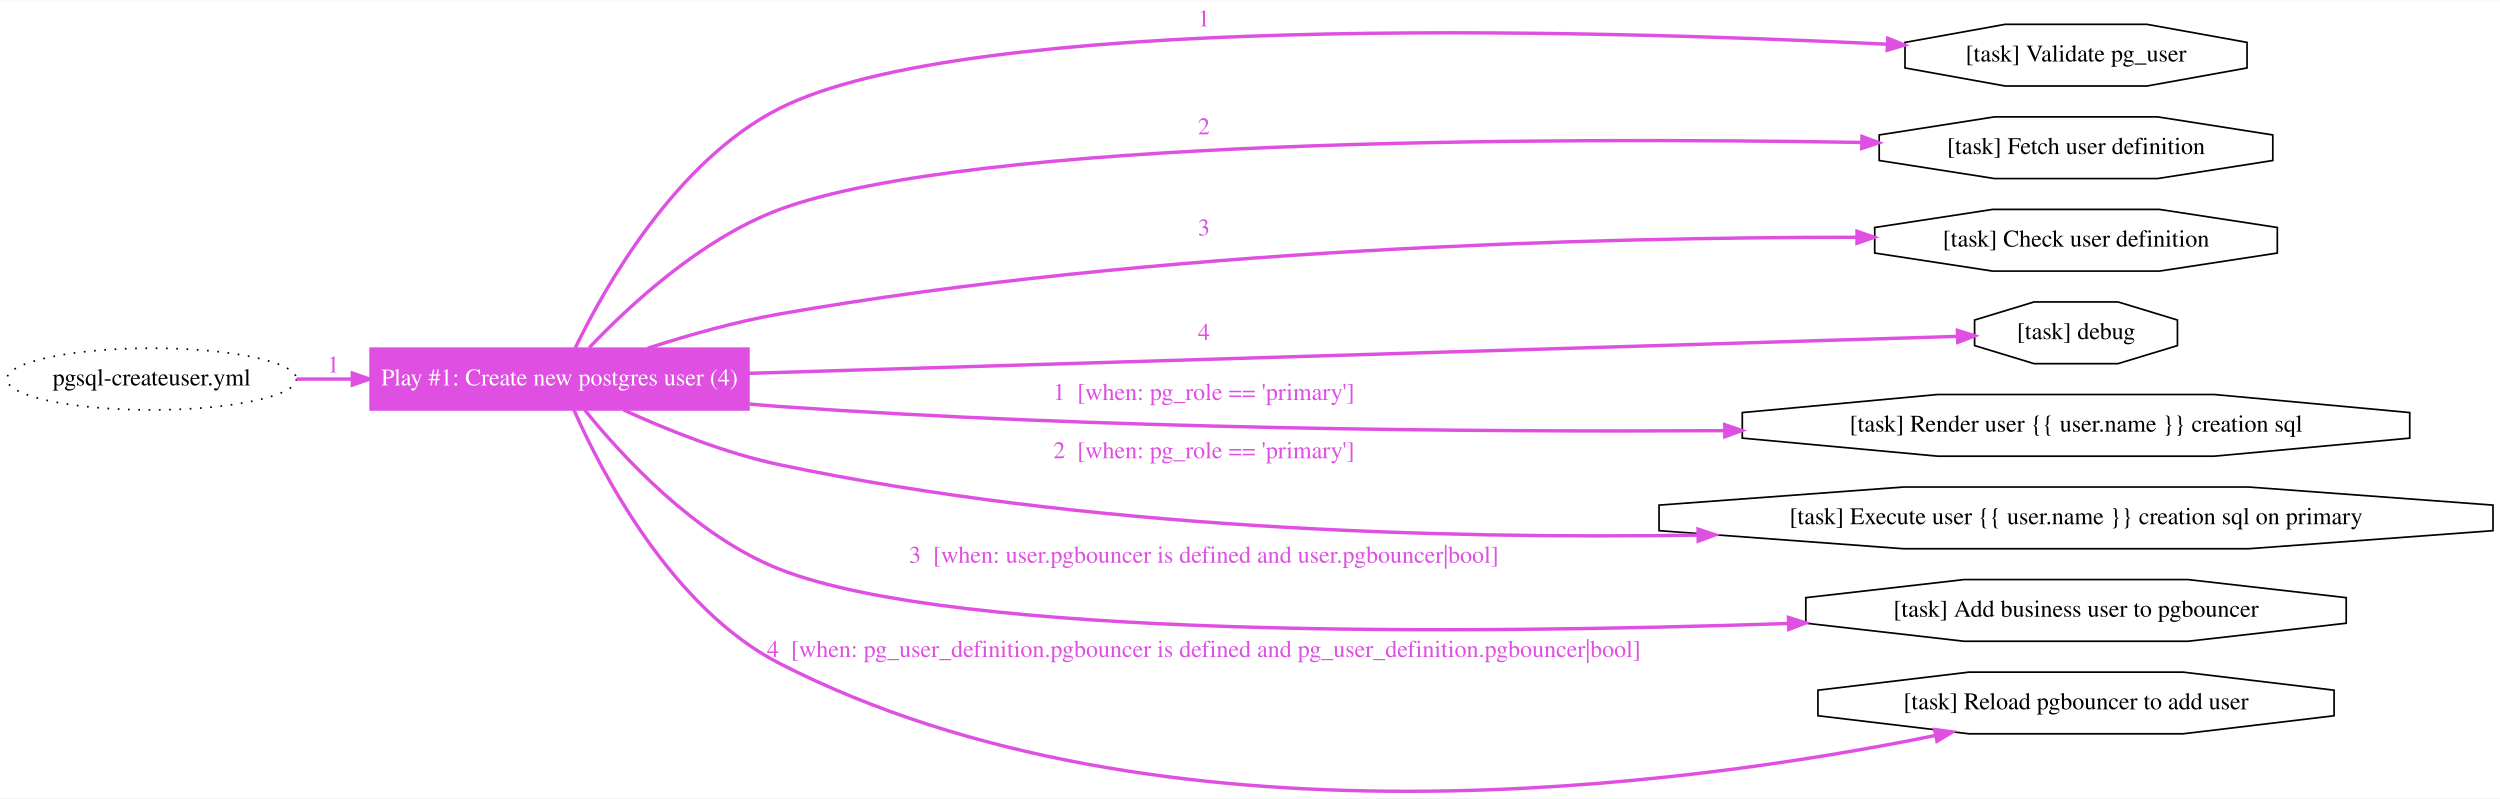
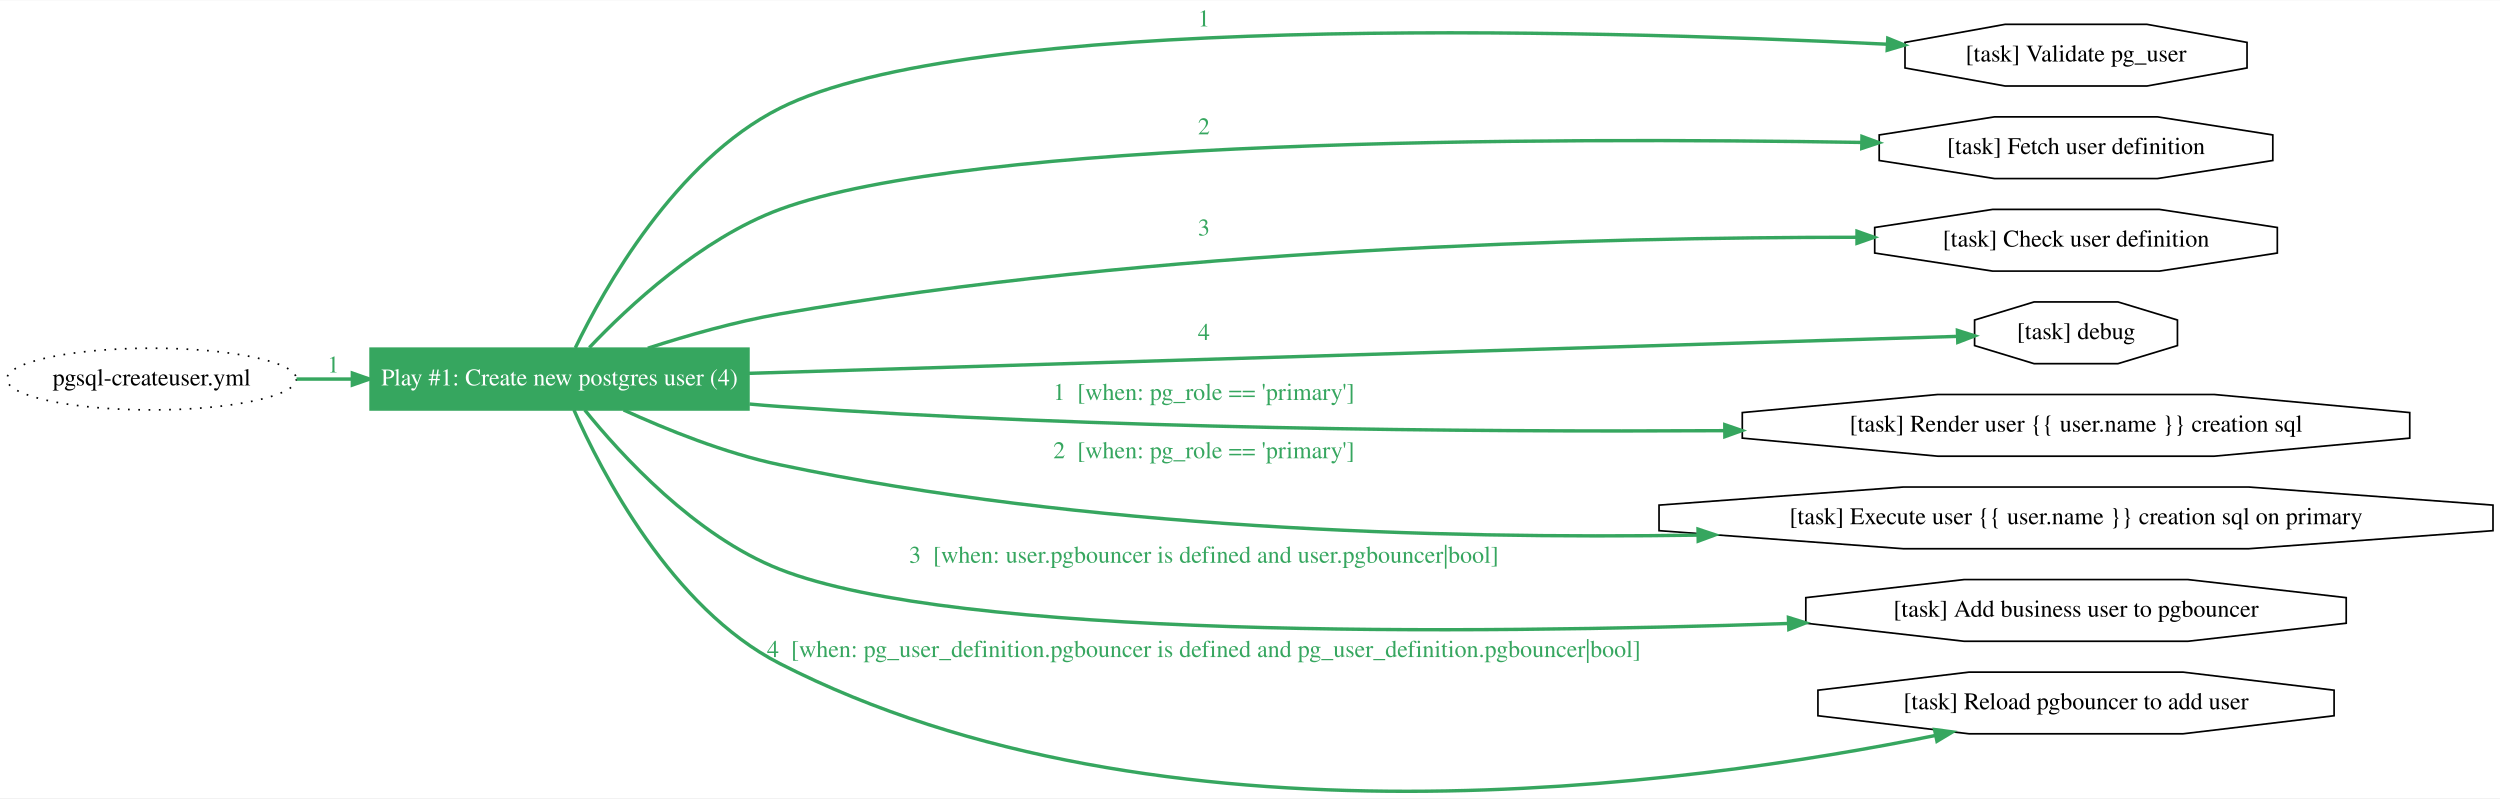
<svg xmlns="http://www.w3.org/2000/svg" xmlns:xlink="http://www.w3.org/1999/xlink" width="1459pt" height="466pt" viewBox="0.00 0.00 1458.80 465.55" id="svg">
  <style type="text/css" id="my_css">.node:hover, .edge:hover, path:hover, path + polygon:hover {
    cursor: pointer;
    stroke-width: 3;
    font-weight: bolder;
}

.my_hover {
    cursor: pointer;
    stroke-width: 3;
    font-weight: bolder;
}
</style>
  <g id="graph0" class="graph" transform="scale(1 1) rotate(0) translate(4 461.55)">
    <polygon fill="white" stroke="transparent" points="-4,4 -4,-461.55 1454.8,-461.55 1454.8,4 -4,4" />
    <g id="root_node" class="node">
      <ellipse fill="none" stroke="black" stroke-dasharray="1,5" cx="84.49" cy="-240.55" rx="84.49" ry="18" />
      <text text-anchor="middle" x="84.49" y="-236.85" font-family="Times,serif" font-size="14.00">pgsql-createuser.yml</text>
    </g>
-     <g id="play_fff87f93-9ce8-48f7-9c56-4b2f0a0000ad" class="node">
-       <g id="a_play_fff87f93-9ce8-48f7-9c56-4b2f0a0000ad">
+     <g id="play_a591ce7c-e7b1-4466-929d-c9610c0f5922" class="node">
+       <g id="a_play_a591ce7c-e7b1-4466-929d-c9610c0f5922">
        <a xlink:title="10.10.10.10     10.10.10.11     10.10.10.12     10.10.10.13">
-           <polygon fill="#de4fe2" stroke="#de4fe2" points="432.99,-258.55 211.99,-258.55 211.99,-222.55 432.99,-222.55 432.99,-258.55" />
+           <polygon fill="#36a65f" stroke="#36a65f" points="432.99,-258.55 211.99,-258.55 211.99,-222.55 432.99,-222.55 432.99,-258.55" />
          <text text-anchor="middle" x="322.49" y="-236.85" font-family="Times,serif" font-size="14.00" fill="#ffffff">Play #1: Create new postgres user (4)</text>
        </a>
      </g>
      <links>
-         <link target="edge_34a76950-7fb2-4907-b868-81911ab05450" />
-         <link target="edge_668870d4-827d-4c41-8d64-6b037b917060" />
-         <link target="edge_f0447a6b-8902-4e5b-a4a7-71f72fb9608d" />
-         <link target="edge_f55534bf-fb6a-4d96-8f66-24768e2e5e03" />
-         <link target="edge_5fcc49ff-3ad9-40b4-91fc-6db9ba3e853f" />
-         <link target="edge_5e184545-ee82-4612-a891-b23eb659110d" />
-         <link target="edge_f9262db3-bd4d-49bc-8c12-b44503b991c0" />
-         <link target="edge_59bc0783-37f6-4f4e-ab8a-c3d6938c5444" />
+         <link target="edge_a4c15de5-bc78-4c56-8b77-df4b5f20a4bb" />
+         <link target="edge_230fcc0e-dc04-4433-b10a-d7997ddbbc62" />
+         <link target="edge_560a48b7-4b53-46be-9214-68dbcb08eb4b" />
+         <link target="edge_9a298449-a483-4801-9891-f2b3f77243a5" />
+         <link target="edge_1a54dea6-9b0b-4617-9071-9ea5637577c0" />
+         <link target="edge_5019e14b-ca66-4f36-b23a-40ab2aeb03fc" />
+         <link target="edge_0d08bd63-741d-4a05-a282-023bdc345991" />
+         <link target="edge_b17ae835-30a8-4df2-bf12-21a0b12b9598" />
      </links>
    </g>
-     <g id="edge_9e70e68e-3ec7-4f1e-876a-ccb6178753bb" class="edge">
-       <path fill="none" stroke="#de4fe2" stroke-width="2" d="M169.03,-240.55C179.58,-240.55 190.55,-240.55 201.53,-240.55" />
-       <polygon fill="#de4fe2" stroke="#de4fe2" stroke-width="2" points="201.61,-244.05 211.61,-240.55 201.61,-237.05 201.61,-244.05" />
-       <text text-anchor="middle" x="190.49" y="-244.35" font-family="Times,serif" font-size="14.00" fill="#de4fe2">1</text>
+     <g id="edge_ea0ae6f5-9688-42ef-a415-26ba99a17533" class="edge">
+       <path fill="none" stroke="#36a65f" stroke-width="2" d="M169.03,-240.55C179.58,-240.55 190.55,-240.55 201.53,-240.55" />
+       <polygon fill="#36a65f" stroke="#36a65f" stroke-width="2" points="201.61,-244.05 211.61,-240.55 201.61,-237.05 201.61,-244.05" />
+       <text text-anchor="middle" x="190.49" y="-244.35" font-family="Times,serif" font-size="14.00" fill="#36a65f">1</text>
    </g>
-     <g id="task_b6dc2785-8e62-4368-8ea2-fc0898005b1d" class="node">
+     <g id="task_3cf622f6-721e-4be9-bc30-1348a7e61d22" class="node">
      <polygon fill="none" stroke="black" points="1307.19,-422.09 1307.19,-437 1248.73,-447.55 1166.06,-447.55 1107.6,-437 1107.6,-422.09 1166.06,-411.55 1248.73,-411.55 1307.19,-422.09" />
      <text text-anchor="middle" x="1207.39" y="-425.85" font-family="Times,serif" font-size="14.00">[task] Validate pg_user</text>
    </g>
-     <g id="edge_34a76950-7fb2-4907-b868-81911ab05450" class="edge">
-       <path fill="none" stroke="#de4fe2" stroke-width="2" d="M331.68,-258.72C348.4,-293.3 390.07,-367.88 450.99,-398.55 561.01,-453.94 915.8,-444.77 1097.27,-435.94" />
-       <polygon fill="#de4fe2" stroke="#de4fe2" stroke-width="2" points="1097.56,-439.43 1107.38,-435.44 1097.22,-432.43 1097.56,-439.43" />
-       <text text-anchor="middle" x="698.49" y="-446.35" font-family="Times,serif" font-size="14.00" fill="#de4fe2">1</text>
+     <g id="edge_a4c15de5-bc78-4c56-8b77-df4b5f20a4bb" class="edge">
+       <path fill="none" stroke="#36a65f" stroke-width="2" d="M331.68,-258.72C348.4,-293.3 390.07,-367.88 450.99,-398.55 561.01,-453.94 915.8,-444.77 1097.27,-435.94" />
+       <polygon fill="#36a65f" stroke="#36a65f" stroke-width="2" points="1097.56,-439.43 1107.38,-435.44 1097.22,-432.43 1097.56,-439.43" />
+       <text text-anchor="middle" x="698.49" y="-446.35" font-family="Times,serif" font-size="14.00" fill="#36a65f">1</text>
      <links>
-         <link target="task_b6dc2785-8e62-4368-8ea2-fc0898005b1d" />
+         <link target="task_3cf622f6-721e-4be9-bc30-1348a7e61d22" />
      </links>
    </g>
-     <g id="task_2b8bdfd4-7d30-478e-a592-2528eb0fae79" class="node">
+     <g id="task_192b8c25-1965-48f3-ad11-09ecffbd4cc3" class="node">
      <polygon fill="none" stroke="black" points="1322.23,-368.09 1322.23,-383 1254.96,-393.55 1159.83,-393.55 1092.55,-383 1092.55,-368.09 1159.83,-357.55 1254.96,-357.55 1322.23,-368.09" />
      <text text-anchor="middle" x="1207.39" y="-371.85" font-family="Times,serif" font-size="14.00">[task] Fetch user definition</text>
    </g>
-     <g id="edge_668870d4-827d-4c41-8d64-6b037b917060" class="edge">
-       <path fill="none" stroke="#de4fe2" stroke-width="2" d="M339.88,-258.91C362.29,-282.53 404.98,-322.55 450.99,-339.55 563.17,-381 898.25,-381.69 1082.17,-378.63" />
-       <polygon fill="#de4fe2" stroke="#de4fe2" stroke-width="2" points="1082.5,-382.13 1092.43,-378.46 1082.37,-375.13 1082.5,-382.13" />
-       <text text-anchor="middle" x="698.49" y="-383.35" font-family="Times,serif" font-size="14.00" fill="#de4fe2">2</text>
+     <g id="edge_230fcc0e-dc04-4433-b10a-d7997ddbbc62" class="edge">
+       <path fill="none" stroke="#36a65f" stroke-width="2" d="M339.88,-258.91C362.29,-282.53 404.98,-322.55 450.99,-339.55 563.17,-381 898.25,-381.69 1082.17,-378.63" />
+       <polygon fill="#36a65f" stroke="#36a65f" stroke-width="2" points="1082.5,-382.13 1092.43,-378.46 1082.37,-375.13 1082.5,-382.13" />
+       <text text-anchor="middle" x="698.49" y="-383.35" font-family="Times,serif" font-size="14.00" fill="#36a65f">2</text>
      <links>
-         <link target="task_2b8bdfd4-7d30-478e-a592-2528eb0fae79" />
+         <link target="task_192b8c25-1965-48f3-ad11-09ecffbd4cc3" />
      </links>
    </g>
-     <g id="task_ee626817-60d3-4fac-8229-e1fbd7e82dff" class="node">
+     <g id="task_7afaf922-5820-44ed-81d0-d448e7bcf871" class="node">
      <polygon fill="none" stroke="black" points="1324.86,-314.09 1324.86,-329 1256.05,-339.55 1158.74,-339.55 1089.93,-329 1089.93,-314.09 1158.74,-303.55 1256.05,-303.55 1324.86,-314.09" />
      <text text-anchor="middle" x="1207.39" y="-317.85" font-family="Times,serif" font-size="14.00">[task] Check user definition</text>
    </g>
-     <g id="edge_f0447a6b-8902-4e5b-a4a7-71f72fb9608d" class="edge">
-       <path fill="none" stroke="#de4fe2" stroke-width="2" d="M374.02,-258.56C397.17,-266.05 425.16,-274.03 450.99,-278.55 669.49,-316.79 928.43,-323.29 1079.38,-323.29" />
-       <polygon fill="#de4fe2" stroke="#de4fe2" stroke-width="2" points="1079.61,-326.79 1089.61,-323.28 1079.6,-319.79 1079.61,-326.79" />
-       <text text-anchor="middle" x="698.49" y="-324.35" font-family="Times,serif" font-size="14.00" fill="#de4fe2">3</text>
+     <g id="edge_560a48b7-4b53-46be-9214-68dbcb08eb4b" class="edge">
+       <path fill="none" stroke="#36a65f" stroke-width="2" d="M374.02,-258.56C397.17,-266.05 425.16,-274.03 450.99,-278.55 669.49,-316.79 928.43,-323.29 1079.38,-323.29" />
+       <polygon fill="#36a65f" stroke="#36a65f" stroke-width="2" points="1079.61,-326.79 1089.61,-323.28 1079.6,-319.79 1079.61,-326.79" />
+       <text text-anchor="middle" x="698.49" y="-324.35" font-family="Times,serif" font-size="14.00" fill="#36a65f">3</text>
      <links>
-         <link target="task_ee626817-60d3-4fac-8229-e1fbd7e82dff" />
+         <link target="task_7afaf922-5820-44ed-81d0-d448e7bcf871" />
      </links>
    </g>
-     <g id="task_c40c4331-2437-48d8-b3e9-76dfe70aff16" class="node">
+     <g id="task_8dfab579-2ef7-46f8-8be9-2c5cc951869c" class="node">
      <polygon fill="none" stroke="black" points="1266.58,-260.09 1266.58,-275 1231.91,-285.55 1182.88,-285.55 1148.21,-275 1148.21,-260.09 1182.88,-249.55 1231.91,-249.55 1266.58,-260.09" />
      <text text-anchor="middle" x="1207.39" y="-263.85" font-family="Times,serif" font-size="14.00">[task] debug</text>
    </g>
-     <g id="edge_f55534bf-fb6a-4d96-8f66-24768e2e5e03" class="edge">
-       <path fill="none" stroke="#de4fe2" stroke-width="2" d="M433.08,-243.9C617.83,-249.55 986,-260.81 1138.15,-265.46" />
-       <polygon fill="#de4fe2" stroke="#de4fe2" stroke-width="2" points="1138.19,-268.96 1148.3,-265.77 1138.41,-261.97 1138.19,-268.96" />
-       <text text-anchor="middle" x="698.49" y="-263.35" font-family="Times,serif" font-size="14.00" fill="#de4fe2">4</text>
+     <g id="edge_9a298449-a483-4801-9891-f2b3f77243a5" class="edge">
+       <path fill="none" stroke="#36a65f" stroke-width="2" d="M433.08,-243.9C617.83,-249.55 986,-260.81 1138.15,-265.46" />
+       <polygon fill="#36a65f" stroke="#36a65f" stroke-width="2" points="1138.19,-268.96 1148.3,-265.77 1138.41,-261.97 1138.19,-268.96" />
+       <text text-anchor="middle" x="698.49" y="-263.35" font-family="Times,serif" font-size="14.00" fill="#36a65f">4</text>
      <links>
-         <link target="task_c40c4331-2437-48d8-b3e9-76dfe70aff16" />
+         <link target="task_8dfab579-2ef7-46f8-8be9-2c5cc951869c" />
      </links>
    </g>
-     <g id="task_8fbe4047-e39c-4f88-b7a9-9e5dc7150859" class="node">
+     <g id="task_260f9b0b-d5b6-4c1b-8d7a-fbc8d9a80e61" class="node">
      <polygon fill="none" stroke="black" points="1402.13,-206.09 1402.13,-221 1288.06,-231.55 1126.73,-231.55 1012.66,-221 1012.66,-206.09 1126.73,-195.55 1288.06,-195.55 1402.13,-206.09" />
      <text text-anchor="middle" x="1207.39" y="-209.85" font-family="Times,serif" font-size="14.00">[task] Render user {{ user.name }} creation sql</text>
    </g>
-     <g id="edge_5fcc49ff-3ad9-40b4-91fc-6db9ba3e853f" class="edge">
-       <path fill="none" stroke="#de4fe2" stroke-width="2" d="M433.29,-225.99C439.27,-225.44 445.2,-224.95 450.99,-224.55 637.25,-211.55 849.94,-209.6 1002.08,-210.44" />
-       <polygon fill="#de4fe2" stroke="#de4fe2" stroke-width="2" points="1002.45,-213.94 1012.47,-210.5 1002.49,-206.94 1002.45,-213.94" />
-       <text text-anchor="middle" x="698.49" y="-228.35" font-family="Times,serif" font-size="14.00" fill="#de4fe2">1  [when: pg_role == 'primary']</text>
+     <g id="edge_1a54dea6-9b0b-4617-9071-9ea5637577c0" class="edge">
+       <path fill="none" stroke="#36a65f" stroke-width="2" d="M433.29,-225.99C439.27,-225.44 445.2,-224.95 450.99,-224.55 637.25,-211.55 849.94,-209.6 1002.08,-210.44" />
+       <polygon fill="#36a65f" stroke="#36a65f" stroke-width="2" points="1002.45,-213.94 1012.47,-210.5 1002.49,-206.94 1002.45,-213.94" />
+       <text text-anchor="middle" x="698.49" y="-228.35" font-family="Times,serif" font-size="14.00" fill="#36a65f">1  [when: pg_role == 'primary']</text>
      <links>
-         <link target="task_8fbe4047-e39c-4f88-b7a9-9e5dc7150859" />
+         <link target="task_260f9b0b-d5b6-4c1b-8d7a-fbc8d9a80e61" />
      </links>
    </g>
-     <g id="task_fc29af17-c4b3-4425-9598-96608dcf9124" class="node">
+     <g id="task_50ae4262-32f0-4860-8661-64b716a584d7" class="node">
      <polygon fill="none" stroke="black" points="1450.71,-152.09 1450.71,-167 1308.18,-177.55 1106.61,-177.55 964.08,-167 964.08,-152.09 1106.61,-141.55 1308.18,-141.55 1450.71,-152.09" />
      <text text-anchor="middle" x="1207.39" y="-155.85" font-family="Times,serif" font-size="14.00">[task] Execute user {{ user.name }} creation sql on primary</text>
    </g>
-     <g id="edge_5e184545-ee82-4612-a891-b23eb659110d" class="edge">
-       <path fill="none" stroke="#de4fe2" stroke-width="2" d="M359.86,-222.53C384.84,-211.1 419.11,-197.26 450.99,-190.55 628.5,-153.2 834.5,-147.14 986.5,-149.48" />
-       <polygon fill="#de4fe2" stroke="#de4fe2" stroke-width="2" points="986.83,-152.98 996.89,-149.65 986.95,-145.98 986.83,-152.98" />
-       <text text-anchor="middle" x="698.49" y="-194.35" font-family="Times,serif" font-size="14.00" fill="#de4fe2">2  [when: pg_role == 'primary']</text>
+     <g id="edge_5019e14b-ca66-4f36-b23a-40ab2aeb03fc" class="edge">
+       <path fill="none" stroke="#36a65f" stroke-width="2" d="M359.86,-222.53C384.84,-211.1 419.11,-197.26 450.99,-190.55 628.5,-153.2 834.5,-147.14 986.5,-149.48" />
+       <polygon fill="#36a65f" stroke="#36a65f" stroke-width="2" points="986.83,-152.98 996.89,-149.65 986.95,-145.98 986.83,-152.98" />
+       <text text-anchor="middle" x="698.49" y="-194.35" font-family="Times,serif" font-size="14.00" fill="#36a65f">2  [when: pg_role == 'primary']</text>
      <links>
-         <link target="task_fc29af17-c4b3-4425-9598-96608dcf9124" />
+         <link target="task_50ae4262-32f0-4860-8661-64b716a584d7" />
      </links>
    </g>
-     <g id="task_a9cdbc9d-cf44-4127-b75f-8e3e89d3389a" class="node">
+     <g id="task_0035984f-9663-45d1-ad93-284dd1b1c2a7" class="node">
      <polygon fill="none" stroke="black" points="1365.06,-98.09 1365.06,-113 1272.7,-123.55 1142.09,-123.55 1049.73,-113 1049.73,-98.09 1142.09,-87.55 1272.7,-87.55 1365.06,-98.09" />
      <text text-anchor="middle" x="1207.39" y="-101.85" font-family="Times,serif" font-size="14.00">[task] Add business user to pgbouncer</text>
    </g>
-     <g id="edge_f9262db3-bd4d-49bc-8c12-b44503b991c0" class="edge">
-       <path fill="none" stroke="#de4fe2" stroke-width="2" d="M337.17,-222.55C358.28,-196.41 401.54,-148.96 450.99,-129.55 554.18,-89.04 850.26,-91.55 1039.64,-97.94" />
-       <polygon fill="#de4fe2" stroke="#de4fe2" stroke-width="2" points="1039.59,-101.44 1049.7,-98.29 1039.83,-94.45 1039.59,-101.44" />
-       <text text-anchor="middle" x="698.49" y="-133.35" font-family="Times,serif" font-size="14.00" fill="#de4fe2">3  [when: user.pgbouncer is defined and user.pgbouncer|bool]</text>
+     <g id="edge_0d08bd63-741d-4a05-a282-023bdc345991" class="edge">
+       <path fill="none" stroke="#36a65f" stroke-width="2" d="M337.17,-222.55C358.28,-196.41 401.54,-148.96 450.99,-129.55 554.18,-89.04 850.26,-91.55 1039.64,-97.94" />
+       <polygon fill="#36a65f" stroke="#36a65f" stroke-width="2" points="1039.59,-101.44 1049.7,-98.29 1039.83,-94.45 1039.59,-101.44" />
+       <text text-anchor="middle" x="698.49" y="-133.35" font-family="Times,serif" font-size="14.00" fill="#36a65f">3  [when: user.pgbouncer is defined and user.pgbouncer|bool]</text>
      <links>
-         <link target="task_a9cdbc9d-cf44-4127-b75f-8e3e89d3389a" />
+         <link target="task_0035984f-9663-45d1-ad93-284dd1b1c2a7" />
      </links>
    </g>
-     <g id="task_d5c13ee7-fda1-4624-8220-055ec5e530e2" class="node">
+     <g id="task_f585d3ef-8bf6-4694-be5a-fbe2f3f639fe" class="node">
      <polygon fill="none" stroke="black" points="1357.99,-44.09 1357.99,-59 1269.77,-69.55 1145.02,-69.55 1056.8,-59 1056.8,-44.09 1145.02,-33.55 1269.77,-33.55 1357.99,-44.09" />
      <text text-anchor="middle" x="1207.39" y="-47.85" font-family="Times,serif" font-size="14.00">[task] Reload pgbouncer to add user</text>
    </g>
-     <g id="edge_59bc0783-37f6-4f4e-ab8a-c3d6938c5444" class="edge">
-       <path fill="none" stroke="#de4fe2" stroke-width="2" d="M330.89,-222.54C346.74,-186.66 387.75,-106.92 450.99,-74.55 672.54,38.87 980.53,-3.17 1125.21,-32.55" />
-       <polygon fill="#de4fe2" stroke="#de4fe2" stroke-width="2" points="1124.84,-36.05 1135.34,-34.65 1126.26,-29.2 1124.84,-36.05" />
-       <text text-anchor="middle" x="698.49" y="-78.35" font-family="Times,serif" font-size="14.00" fill="#de4fe2">4  [when: pg_user_definition.pgbouncer is defined and pg_user_definition.pgbouncer|bool]</text>
+     <g id="edge_b17ae835-30a8-4df2-bf12-21a0b12b9598" class="edge">
+       <path fill="none" stroke="#36a65f" stroke-width="2" d="M330.89,-222.54C346.74,-186.66 387.75,-106.92 450.99,-74.55 672.54,38.87 980.53,-3.17 1125.21,-32.55" />
+       <polygon fill="#36a65f" stroke="#36a65f" stroke-width="2" points="1124.84,-36.05 1135.34,-34.65 1126.26,-29.2 1124.84,-36.05" />
+       <text text-anchor="middle" x="698.49" y="-78.35" font-family="Times,serif" font-size="14.00" fill="#36a65f">4  [when: pg_user_definition.pgbouncer is defined and pg_user_definition.pgbouncer|bool]</text>
      <links>
-         <link target="task_d5c13ee7-fda1-4624-8220-055ec5e530e2" />
+         <link target="task_f585d3ef-8bf6-4694-be5a-fbe2f3f639fe" />
      </links>
    </g>
  </g>
</svg>
